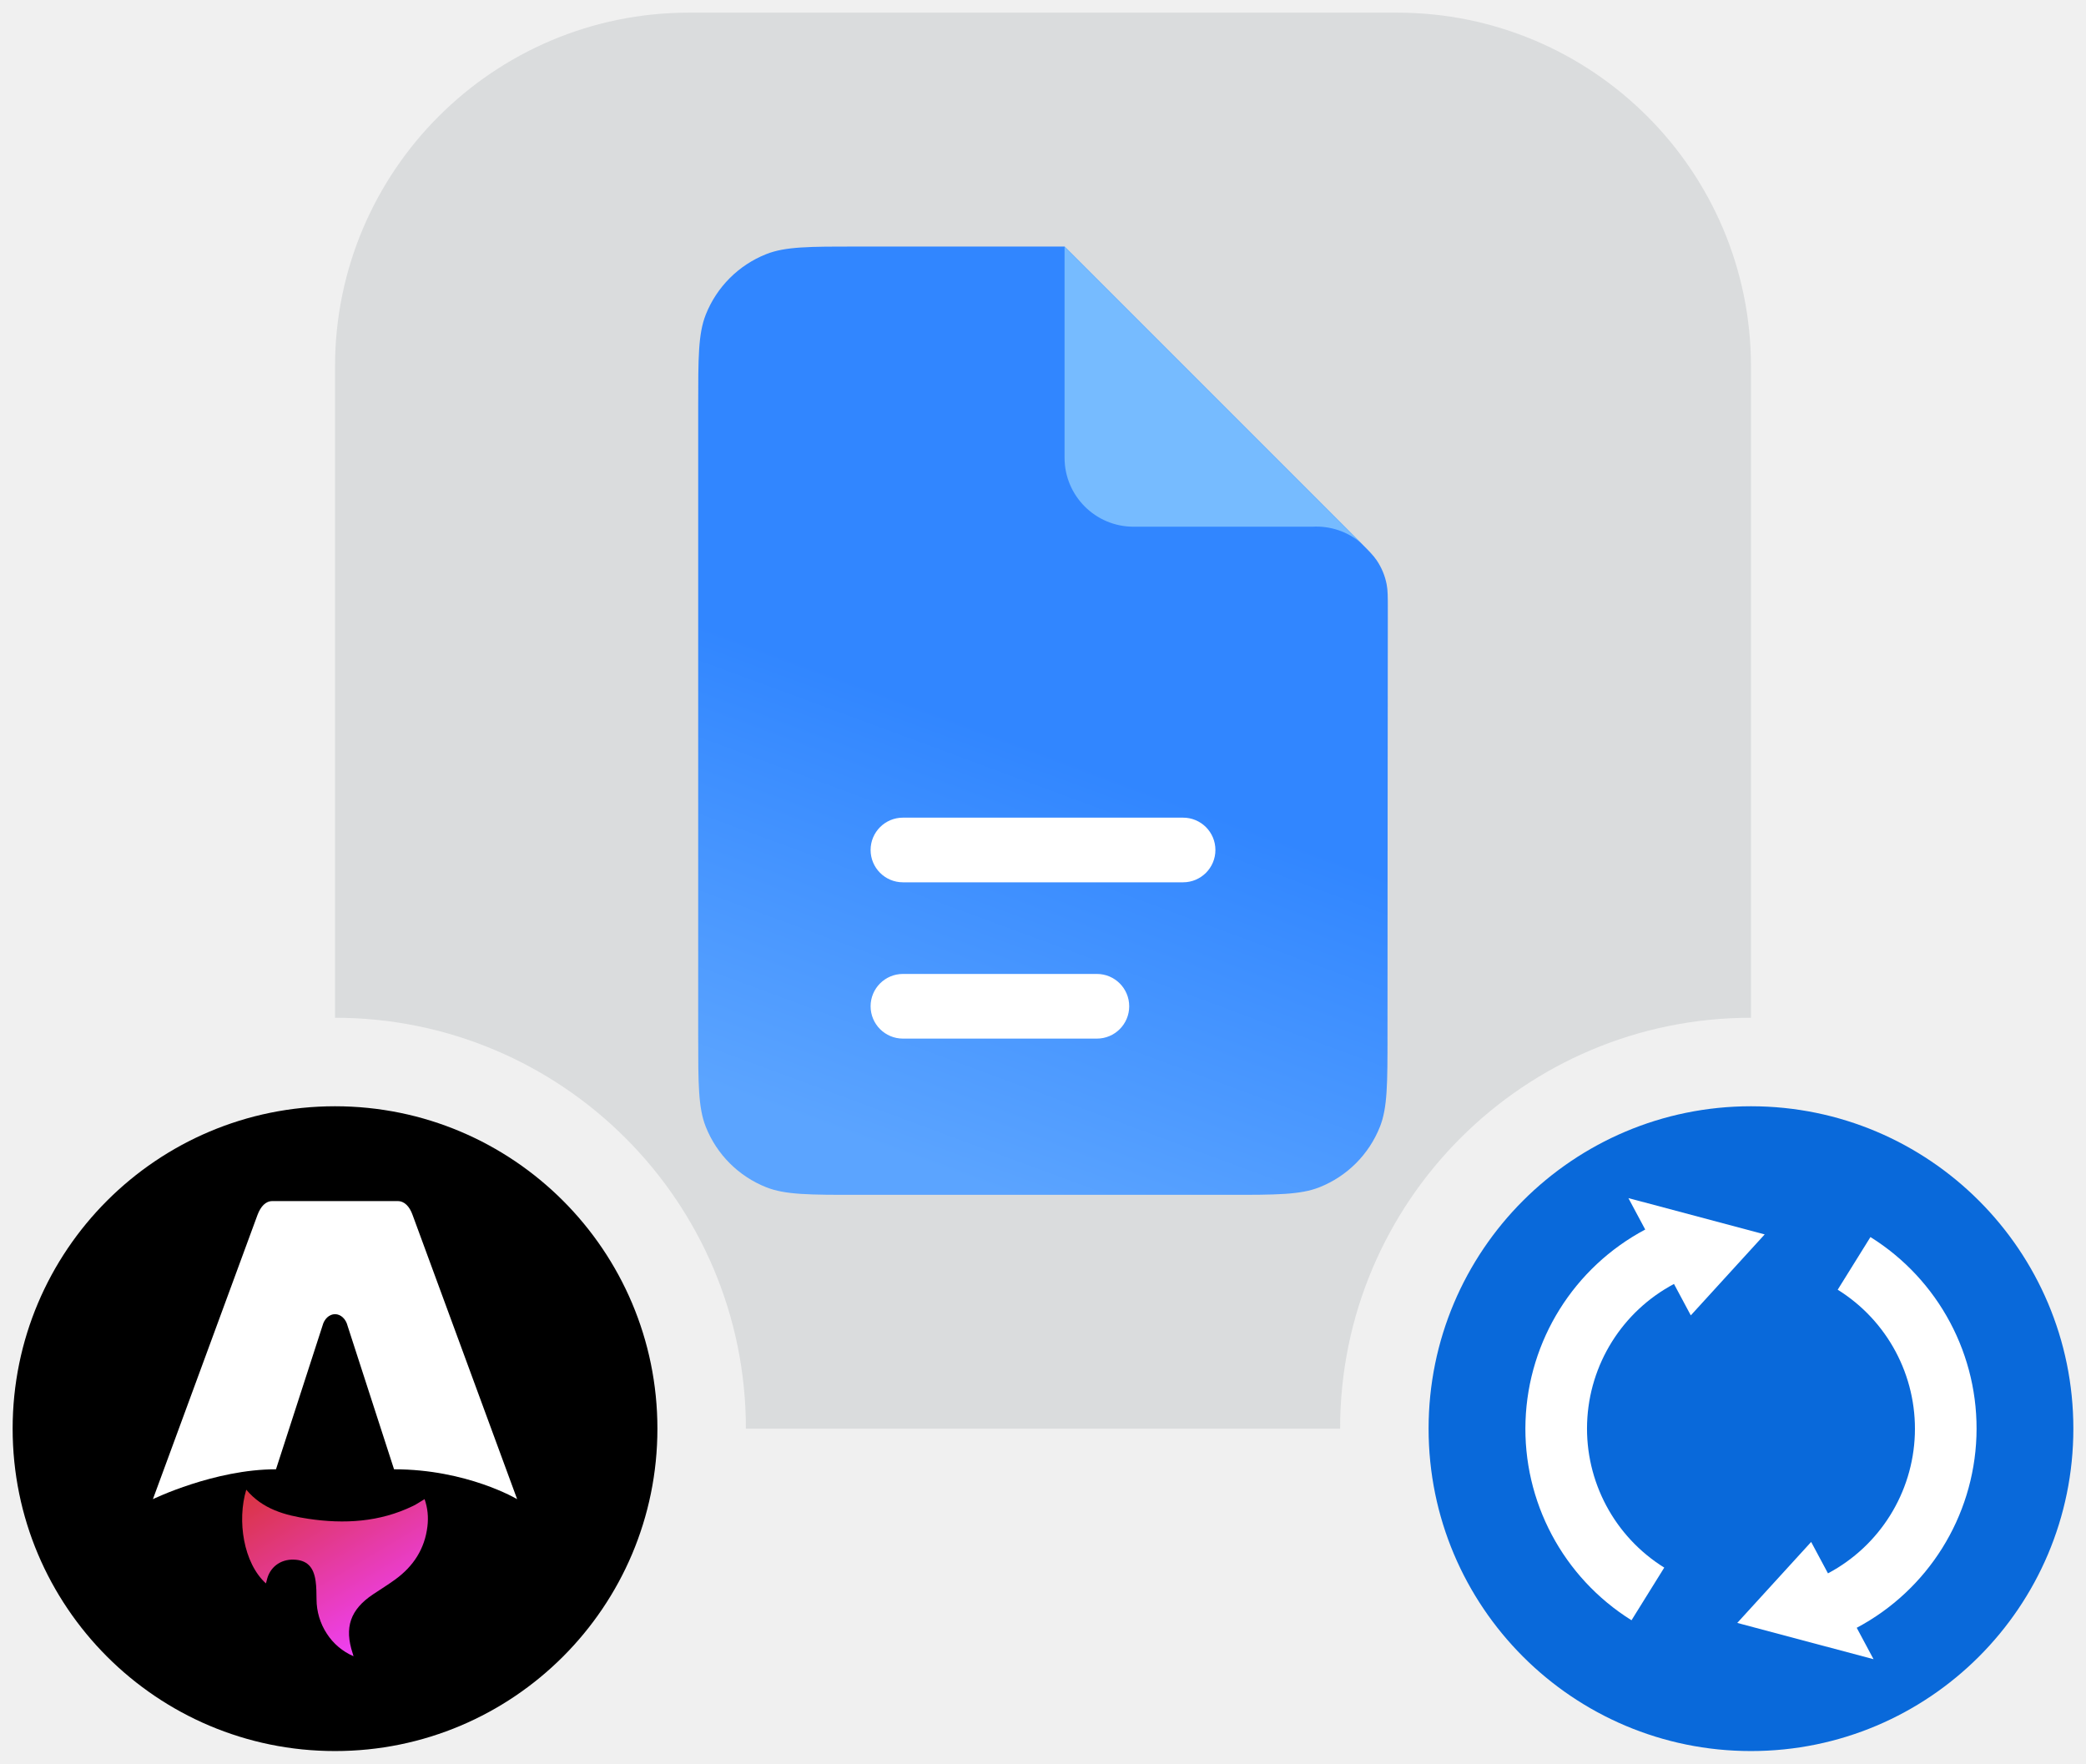
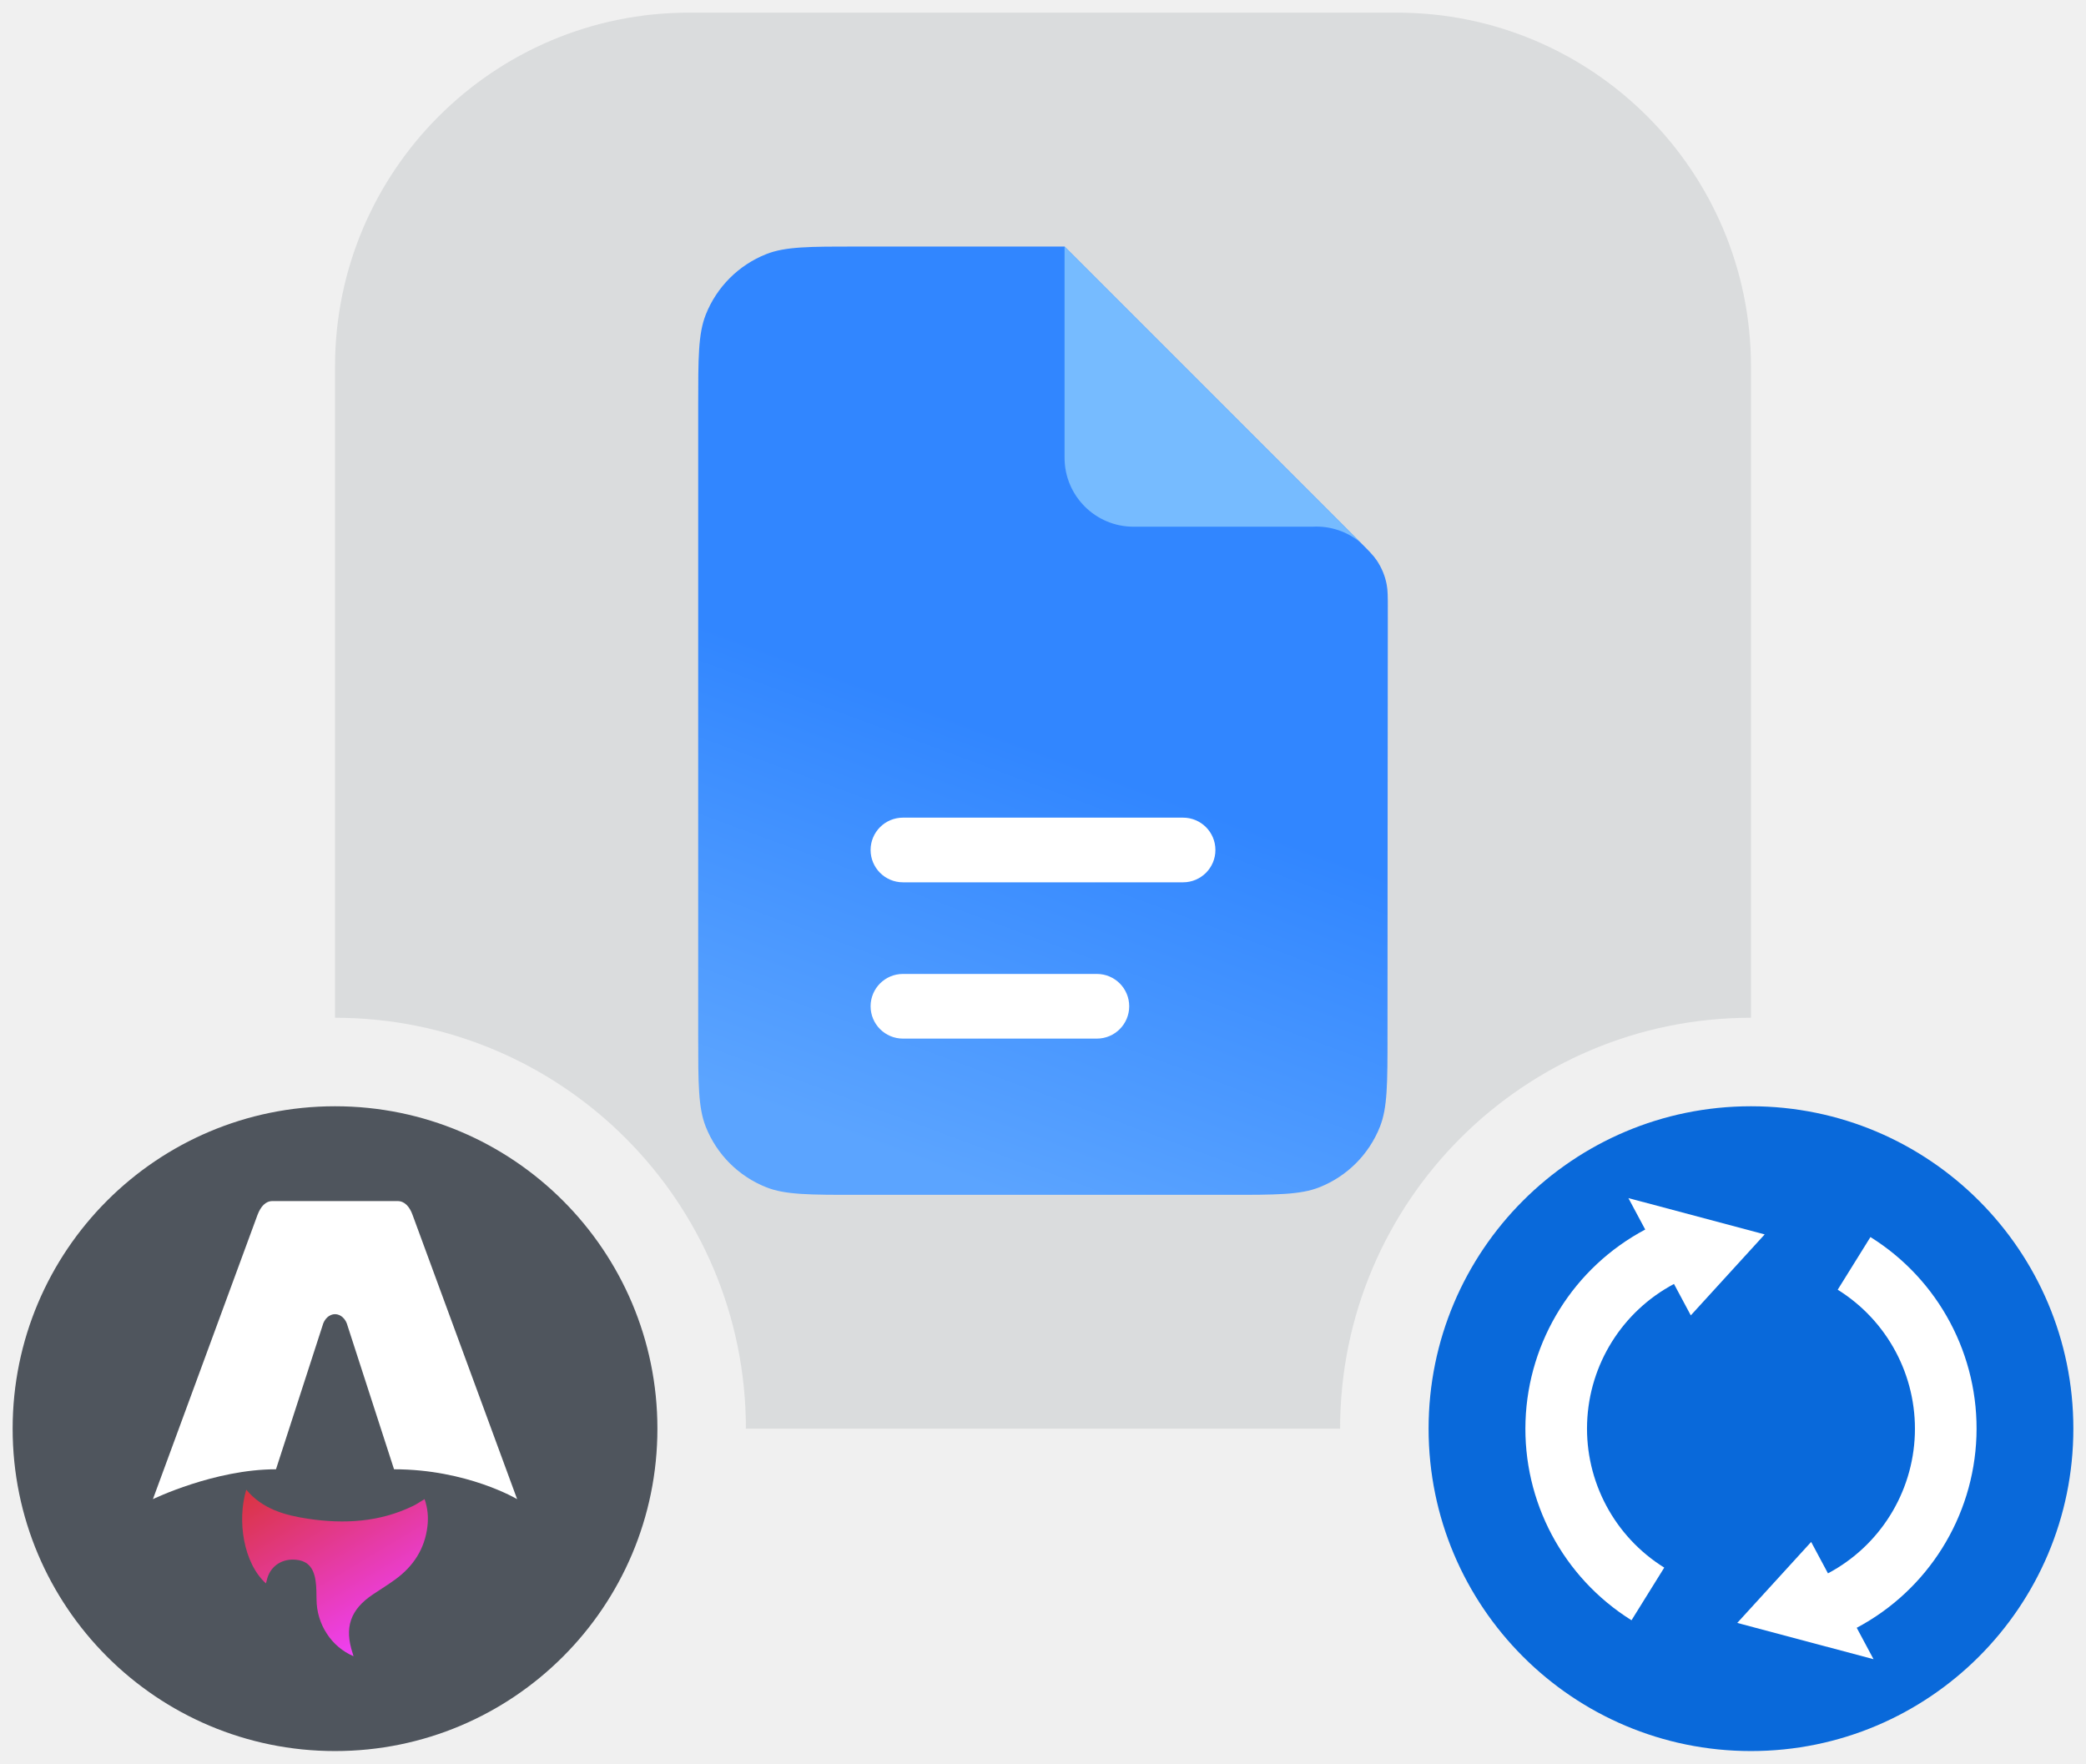
<svg xmlns="http://www.w3.org/2000/svg" viewBox="-53 -2 330 279" role="img">
  <defs>
    <clipPath id="algd-c">
      <path d="M130.334 184H61.6c-8.944 0-13.415 0-16.962-1.404a20 20 0 0 1-11.233-11.234C32 167.815 32 163.343 32 154.4V37.6c0-8.944 0-13.415 1.405-16.962a20 20 0 0 1 11.233-11.233C48.185 8 52.657 8 61.6 8H100l54.793 54.793v0c1.661 1.661 2.492 2.491 3.13 3.43a11.99 11.99 0 0 1 1.862 4.501c.212 1.115.212 2.301.21 4.673-.035 48.919-.057 49.401-.058 78.968 0 8.966 0 13.45-1.405 16.997a20 20 0 0 1-11.233 11.233C143.752 184 139.279 184 130.334 184Z" transform="matrix(6.250228 0 0 6.250228 -200.007 -50.002)" />
    </clipPath>
    <linearGradient id="algd-g" gradientUnits="userSpaceOnUse" x1="96" y1="59.3" x2="54.6" y2="171.3" gradientTransform="matrix(6.250228 0 0 6.250228 -200.007 -50.002)">
      <stop offset=".33" stop-color="#3186FF" />
      <stop offset="1" stop-color="#5BA4FF" />
    </linearGradient>
    <linearGradient id="algd-l-f" gradientUnits="userSpaceOnUse" x1="8" y1="14" x2="14" y2="24">
      <stop stop-color="#D83333" />
      <stop offset="1" stop-color="#F041FF" />
    </linearGradient>
    <mask id="algd-m" maskUnits="userSpaceOnUse" x="-53" y="-2" width="330" height="279">
      <rect x="-53" y="-2" width="330" height="279" fill="#fff" />
      <circle cx="224.00" cy="224.00" r="65" />
      <circle cx="0.00" cy="224.00" r="65" />
    </mask>
  </defs>
  <g mask="url(#algd-m)">
    <rect width="224" height="224" rx="56" fill="#9AA0A6" fill-opacity=".25" />
    <g transform="translate(57.453 37.000) scale(0.13637)">
      <g clip-path="url(#algd-c)">
        <rect width="800" height="1100" fill="url(#algd-g)" />
      </g>
      <path d="M768.7 343.7a80 80 0 0 0-56.2-18.7H505a80 80 0 0 1-80-80V0Z" fill="#76BBFF" />
      <rect x="200" y="662.5" width="400" height="75" rx="37.5" fill="#fff" />
      <rect x="200" y="843.8" width="300" height="75" rx="37.5" fill="#fff" />
    </g>
  </g>
  <g transform="translate(173 173)">
    <circle cx="51" cy="51" r="51" fill="#0969DA" />
    <g transform="translate(51 51) scale(0.7) translate(-51 -51)">
      <g fill="#fff" transform="translate(-137 -137)">
        <path d="M161.0 231.3A51.0 51.0 0 0 1 164.1 143.0L160.3 135.9L191.1 144.1L174.4 162.4L170.6 155.3A37.0 37.0 0 0 0 168.4 219.4Z" />
        <path d="M215.0 144.7A51.0 51.0 0 0 1 211.9 233.0L215.7 240.1L184.9 231.9L201.6 213.6L205.4 220.7A37.0 37.0 0 0 0 207.6 156.6Z" />
      </g>
    </g>
  </g>
  <g transform="translate(-51 173)">
-     <circle cx="51" cy="51" r="51" fill="#000" />
+     <circle cx="51" cy="51" r="51" fill="#3D444D" fill-opacity="0.9" />
    <g transform="translate(51 51) scale(3) translate(-12 -12)">
      <path d="M2.397 15.717s3.24-1.575 6.49-1.575l2.451-7.565c.092-.366.36-.614.662-.614.302 0 .57.248.662.614l2.45 7.565c3.85 0 6.491 1.575 6.491 1.575L16.088.727C15.93.285 15.663 0 15.303 0H8.697c-.36 0-.615.285-.784.727l-5.516 14.99z" fill="#fff" />
      <path d="M8.358 20.162c-1.186-1.07-1.532-3.316-1.038-4.944.856 1.026 2.043 1.352 3.272 1.535 1.897.283 3.76.177 5.522-.678.202-.098.388-.229.608-.36.166.473.209.95.151 1.437-.14 1.185-.738 2.1-1.688 2.794-.38.277-.782.525-1.175.787-1.205.804-1.531 1.747-1.078 3.119l.044.148a3.158 3.158 0 0 1-1.407-1.188 3.31 3.31 0 0 1-.544-1.815c-.004-.32-.004-.642-.048-.958-.106-.769-.472-1.113-1.161-1.133-.707-.02-1.267.411-1.415 1.09-.012.053-.028.104-.045.165h.002z" fill="url(#algd-l-f)" />
    </g>
  </g>
</svg>
